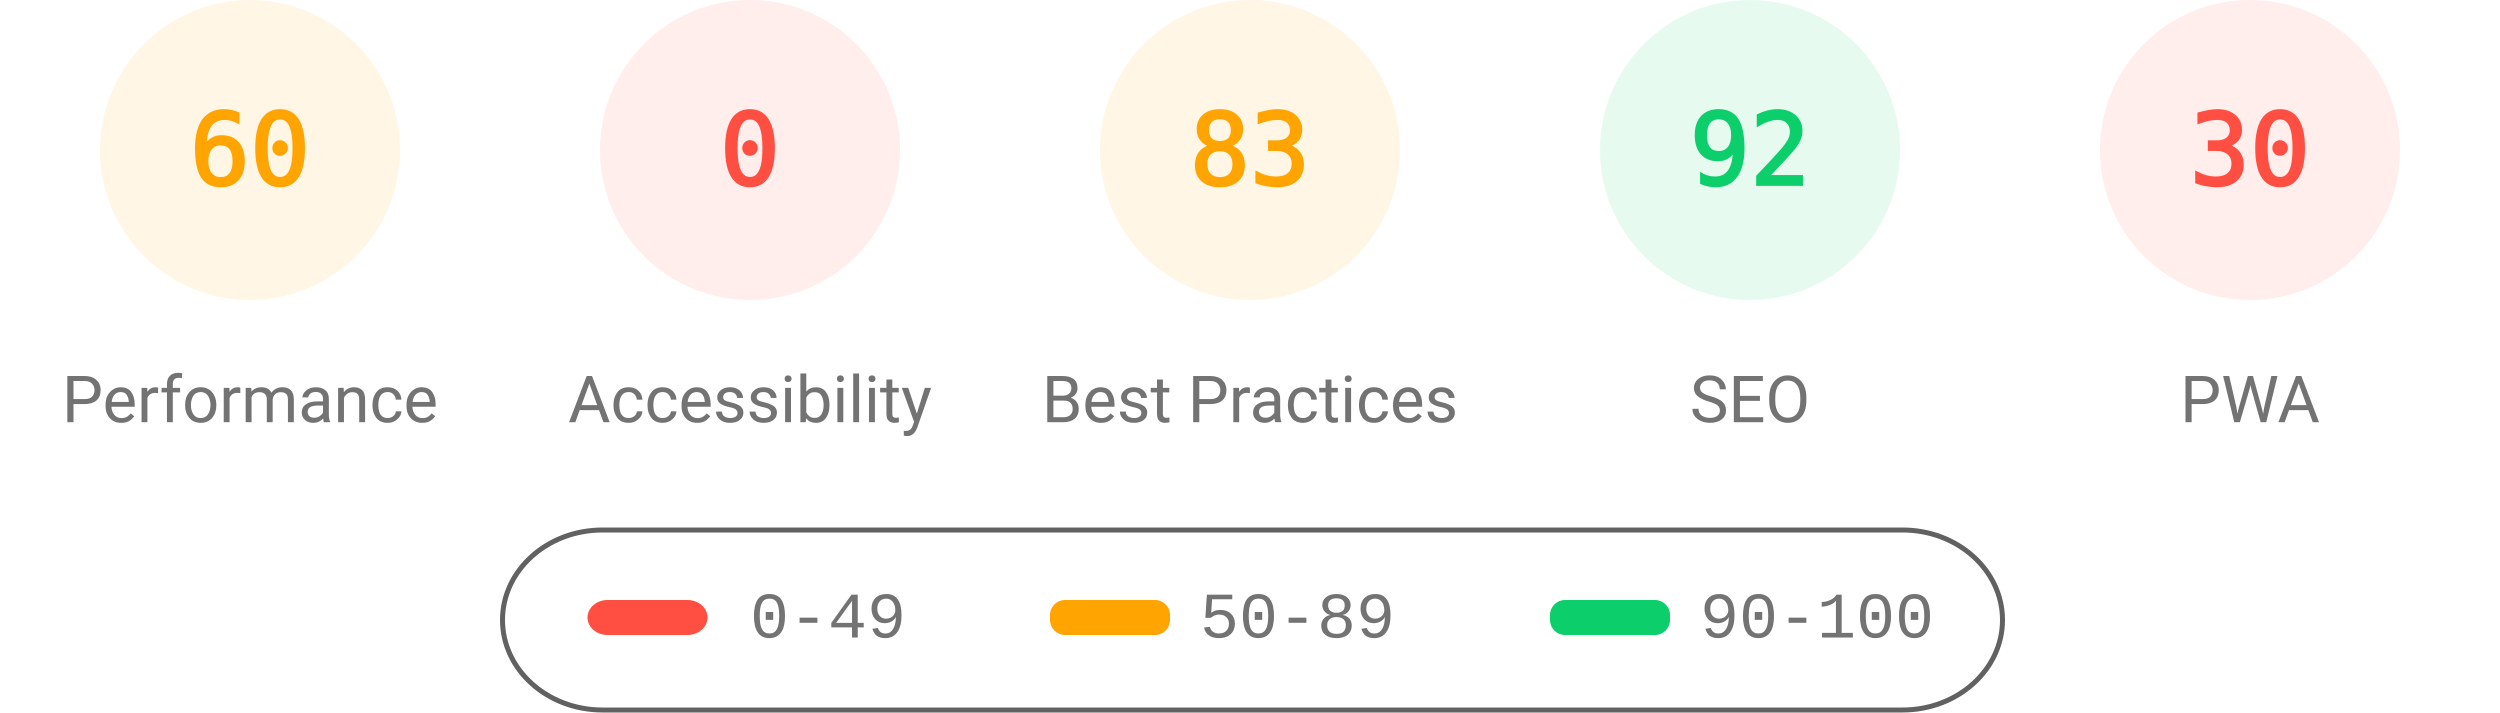
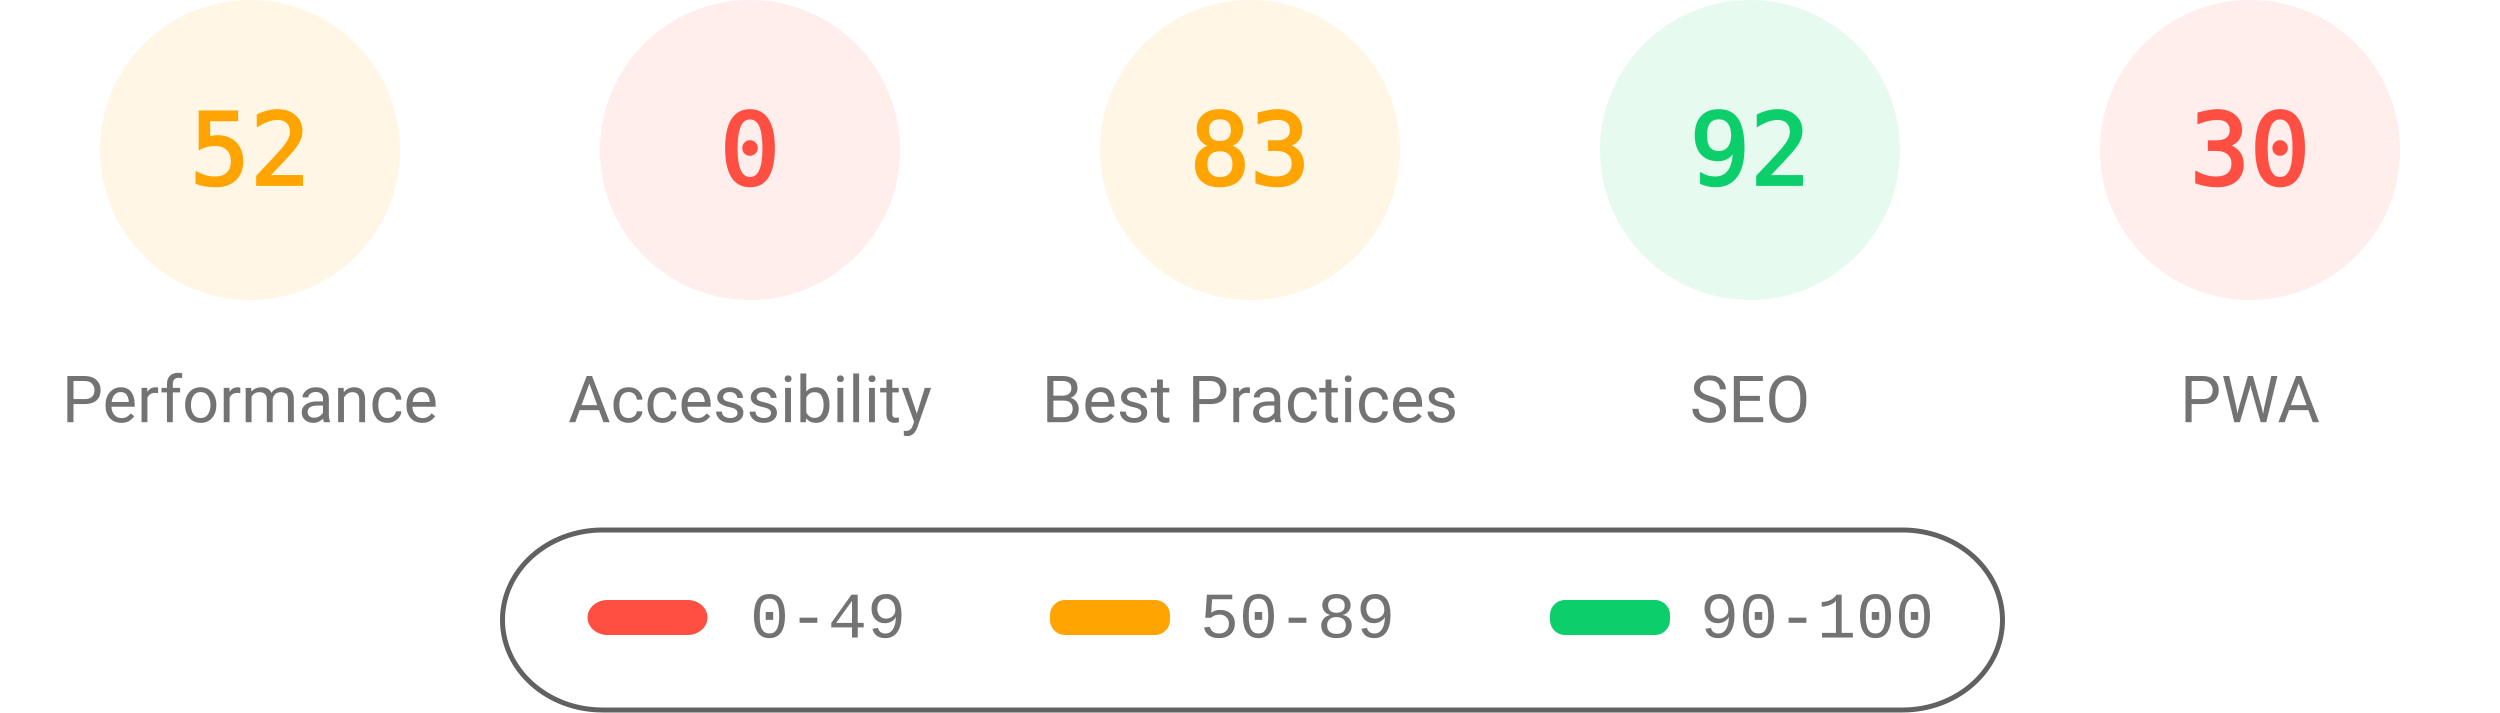
<svg xmlns="http://www.w3.org/2000/svg" fill="none" width="1000" height="285">
  <style>.gauge-base{opacity:.1}.gauge-arc{fill:none;animation-delay:250ms;stroke-linecap:round;transform:rotate(-90deg);transform-origin:100px 60px;animation:load-gauge 1s ease forwards}.guage-text{font-size:40px;font-family:monospace;text-align:center}.guage-red{color:#ff4e42;fill:#ff4e42;stroke:#ff4e42}.guage-orange{color:#ffa400;fill:#ffa400;stroke:#ffa400}.guage-green{color:#0cce6b;fill:#0cce6b;stroke:#0cce6b}.guage-undefined{color:#5c5c5c;fill:#5c5c5c;stroke:#5c5c5c}.guage-title{color:#737373;fill:#737373;stroke:none;font-size:26px;line-height:26px;font-family:Roboto,Halvetica,Arial,sans-serif}@keyframes load-gauge{from{stroke-dasharray:0 352.858}}</style>
  <svg class="guage-div guage-perf guage-orange" viewBox="0 0 200 200" width="200" height="200">
    <circle class="gauge-base" r="56" cx="100" cy="60" stroke-width="8" />
-     <circle class="gauge-arc guage-arc-1" r="56" cx="100" cy="60" stroke-width="8" style="stroke-dasharray:211.115,351.858" />
-     <text class="guage-text" x="100" y="60" alignment-baseline="central" dominant-baseline="central" text-anchor="middle">60</text>
+     <circle class="gauge-arc guage-arc-1" r="56" cx="100" cy="60" stroke-width="8" style="stroke-dasharray:182.966,351.858" />
+     <text class="guage-text" x="100" y="60" alignment-baseline="central" dominant-baseline="central" text-anchor="middle">52</text>
    <text class="guage-title" x="100" y="160" alignment-baseline="central" dominant-baseline="central" text-anchor="middle">Performance</text>
  </svg>
  <svg class="guage-div guage-acc guage-red" viewBox="0 0 200 200" width="200" height="200" x="200">
    <circle class="gauge-base" r="56" cx="100" cy="60" stroke-width="8" />
    <circle class="gauge-arc guage-arc-2" r="56" cx="100" cy="60" stroke-width="8" style="stroke-dasharray:0,351.858" />
    <text class="guage-text" x="100" y="60" alignment-baseline="central" dominant-baseline="central" text-anchor="middle">0</text>
    <text class="guage-title" x="100" y="160" alignment-baseline="central" dominant-baseline="central" text-anchor="middle">Accessibility</text>
  </svg>
  <svg class="guage-div guage-best guage-orange" viewBox="0 0 200 200" width="200" height="200" x="400">
    <circle class="gauge-base" r="56" cx="100" cy="60" stroke-width="8" />
    <circle class="gauge-arc guage-arc-3" r="56" cx="100" cy="60" stroke-width="8" style="stroke-dasharray:292.042,351.858" />
    <text class="guage-text" x="100" y="60" alignment-baseline="central" dominant-baseline="central" text-anchor="middle">83</text>
    <text class="guage-title" x="100" y="160" alignment-baseline="central" dominant-baseline="central" text-anchor="middle">Best Practices</text>
  </svg>
  <svg class="guage-div guage-seo guage-green" viewBox="0 0 200 200" width="200" height="200" x="600">
    <circle class="gauge-base" r="56" cx="100" cy="60" stroke-width="8" />
    <circle class="gauge-arc guage-arc-4" r="56" cx="100" cy="60" stroke-width="8" style="stroke-dasharray:323.709,351.858" />
    <text class="guage-text" x="100" y="60" alignment-baseline="central" dominant-baseline="central" text-anchor="middle">92</text>
    <text class="guage-title" x="100" y="160" alignment-baseline="central" dominant-baseline="central" text-anchor="middle">SEO</text>
  </svg>
  <svg class="guage-div guage-pwa guage-red" viewBox="0 0 200 200" width="200" height="200" x="800">
    <circle class="gauge-base" r="56" cx="100" cy="60" stroke-width="8" />
    <circle class="gauge-arc guage-arc-4" r="56" cx="100" cy="60" stroke-width="8" style="stroke-dasharray:105.557,351.858" />
    <text class="guage-text" x="100" y="60" alignment-baseline="central" dominant-baseline="central" text-anchor="middle">30</text>
    <text class="guage-title" x="100" y="160" alignment-baseline="central" dominant-baseline="central" text-anchor="middle">PWA</text>
  </svg>
  <svg width="604" height="76" x="200" y="210">
    <path fill="none" id="canvas_background" d="M-1-1h604v80H-1z" />
    <rect fill-opacity="0" stroke="#616161" stroke-width="2" rx="40" id="svg_2" height="72" width="600" y="2" x="1" fill="#000" />
    <rect stroke="#000" rx="8" id="svg_3" height="14" width="48" y="30" x="35" stroke-opacity="null" stroke-width="0" fill="#ff4e42" />
    <rect stroke="#000" rx="6" id="svg_4" height="14" width="48" y="30" x="220" stroke-opacity="null" stroke-width="0" fill="#ffa400" />
    <rect stroke="#000" rx="6" id="svg_5" height="14" width="48" y="30" x="420" stroke-opacity="null" stroke-width="0" fill="#0cce6b" />
    <text xml:space="preserve" text-anchor="start" font-family="'Courier New', Courier, monospace" font-size="26" id="svg_6" y="45" x="100" stroke-opacity="null" stroke-width="0" stroke="#000" fill="#737373">0-49</text>
    <text xml:space="preserve" text-anchor="start" font-family="'Courier New', Courier, monospace" font-size="26" id="svg_7" y="45" x="280" stroke-opacity="null" stroke-width="0" stroke="#000" fill="#737373">50-89</text>
    <text xml:space="preserve" text-anchor="start" font-family="'Courier New', Courier, monospace" font-size="26" id="svg_8" y="45" x="480" stroke-opacity="null" stroke-width="0" stroke="#000" fill="#737373">90-100</text>
  </svg>
</svg>
